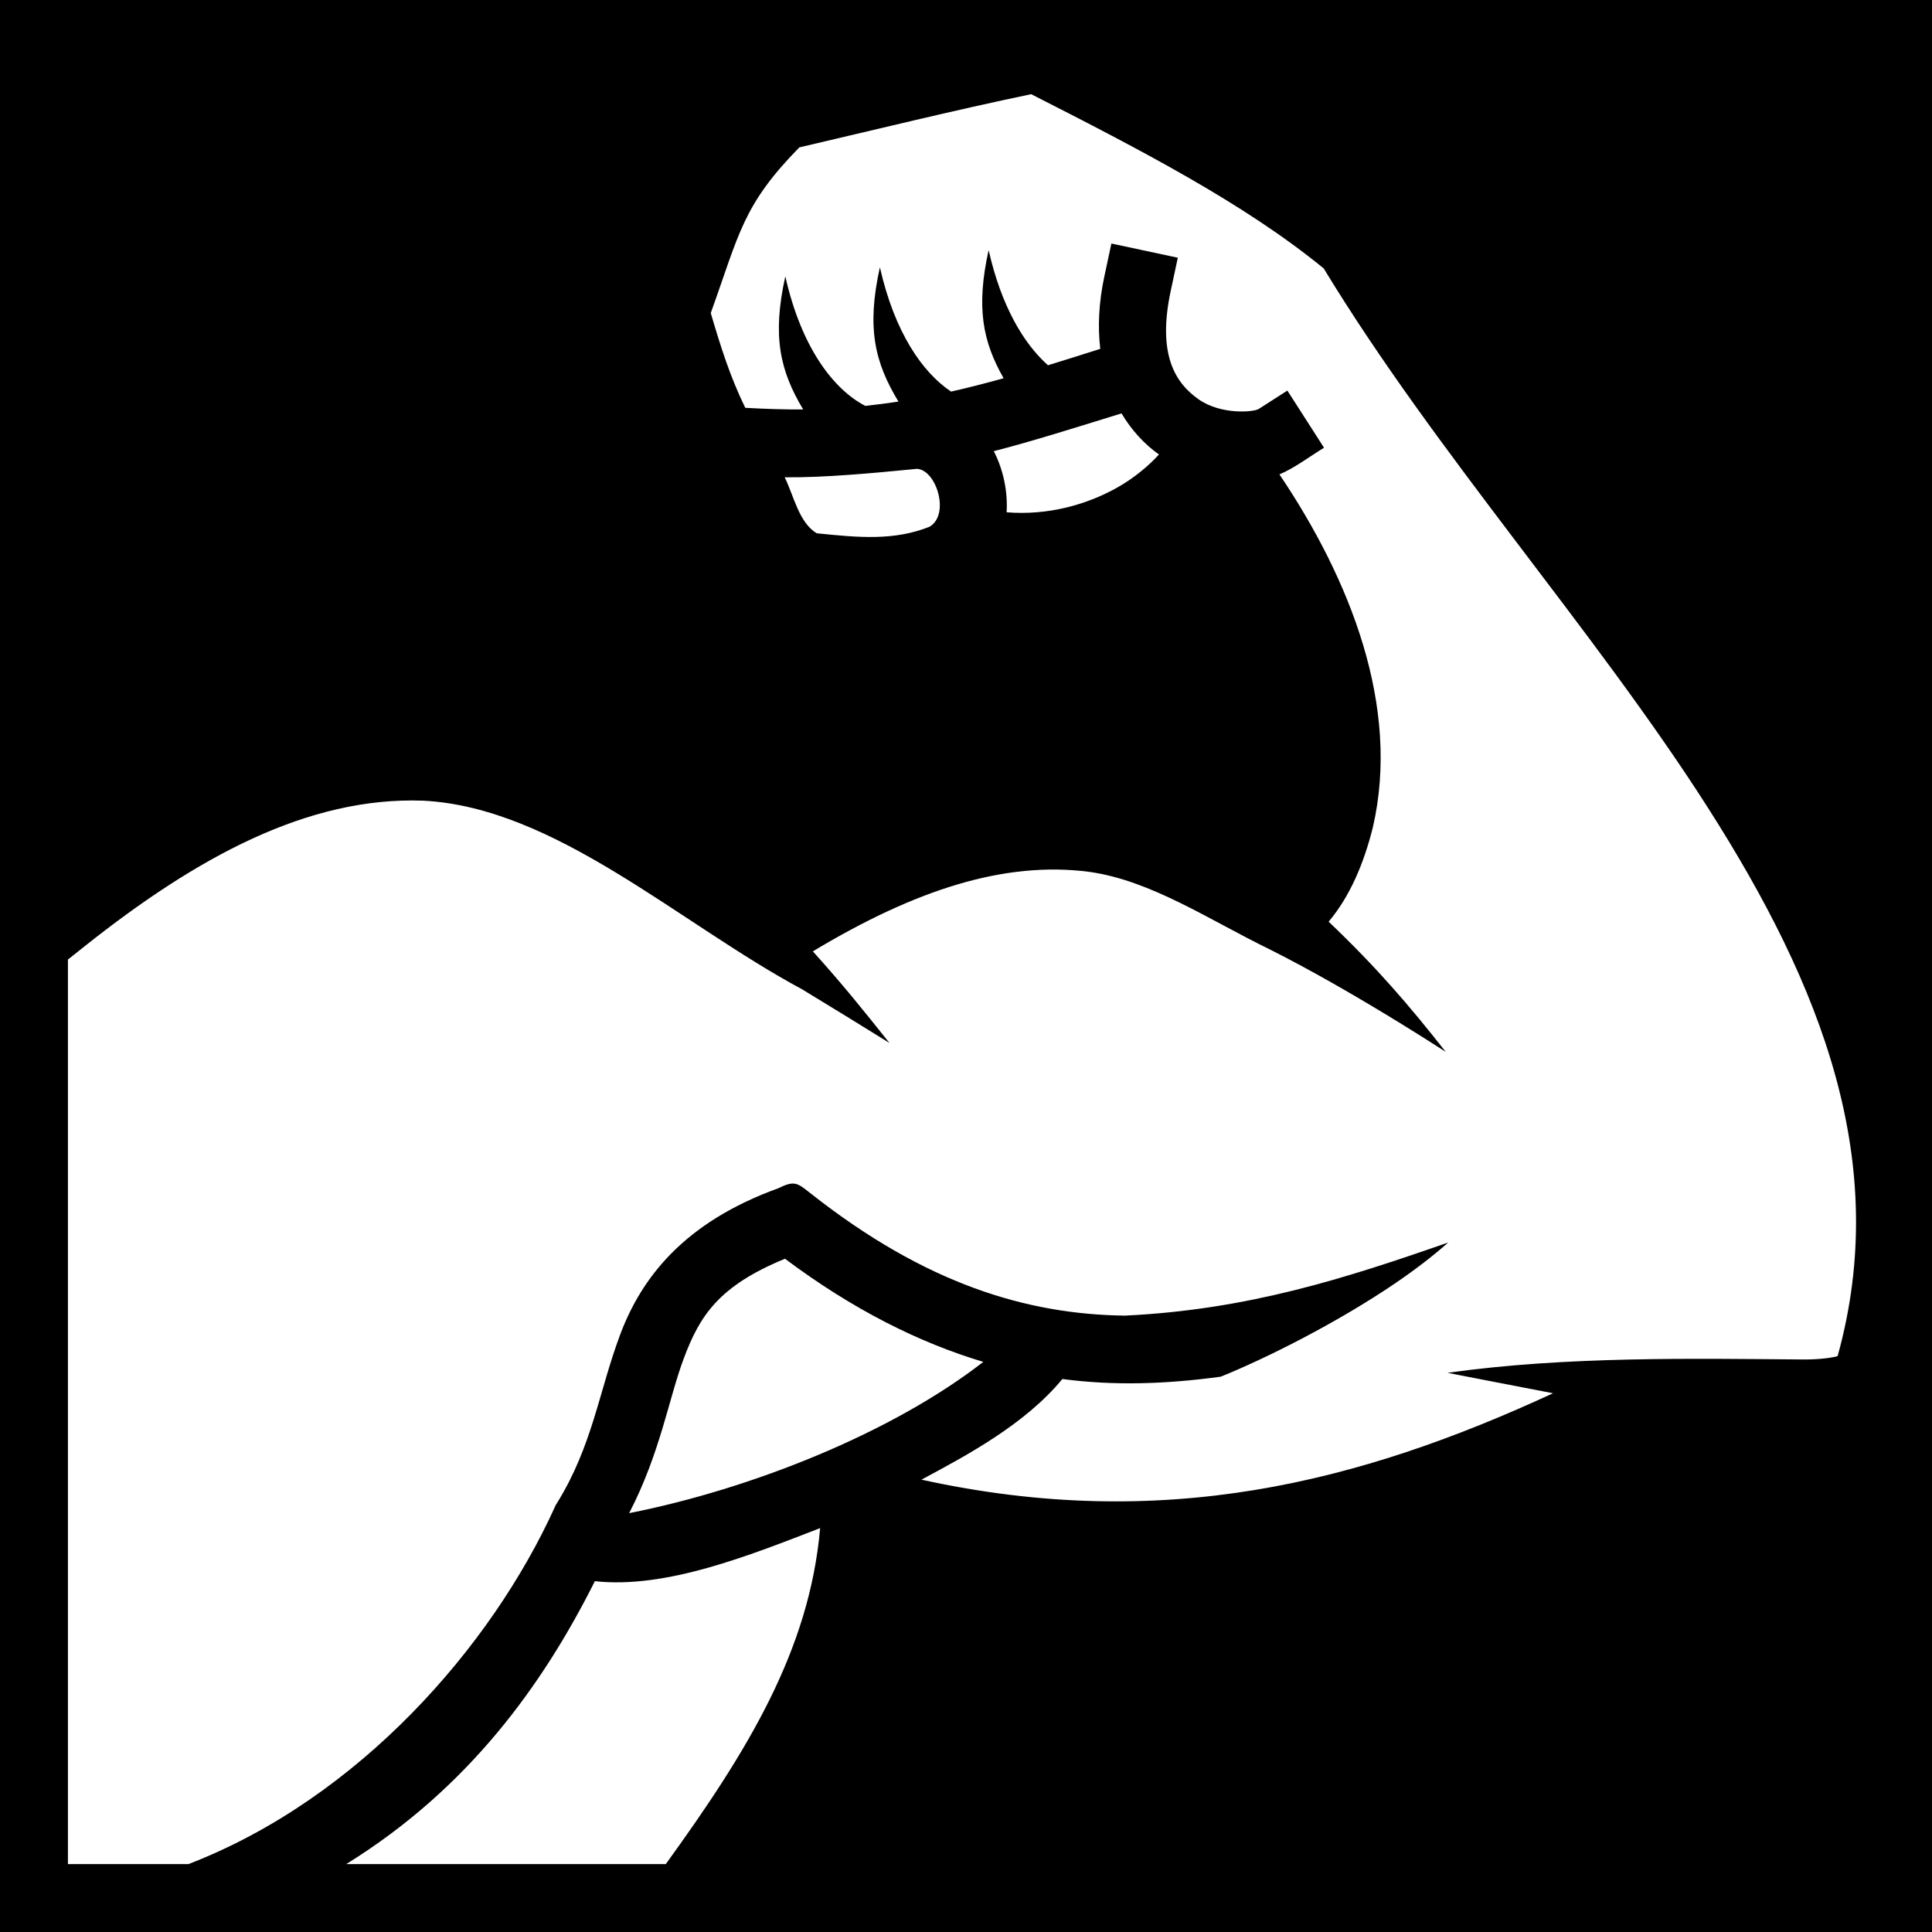
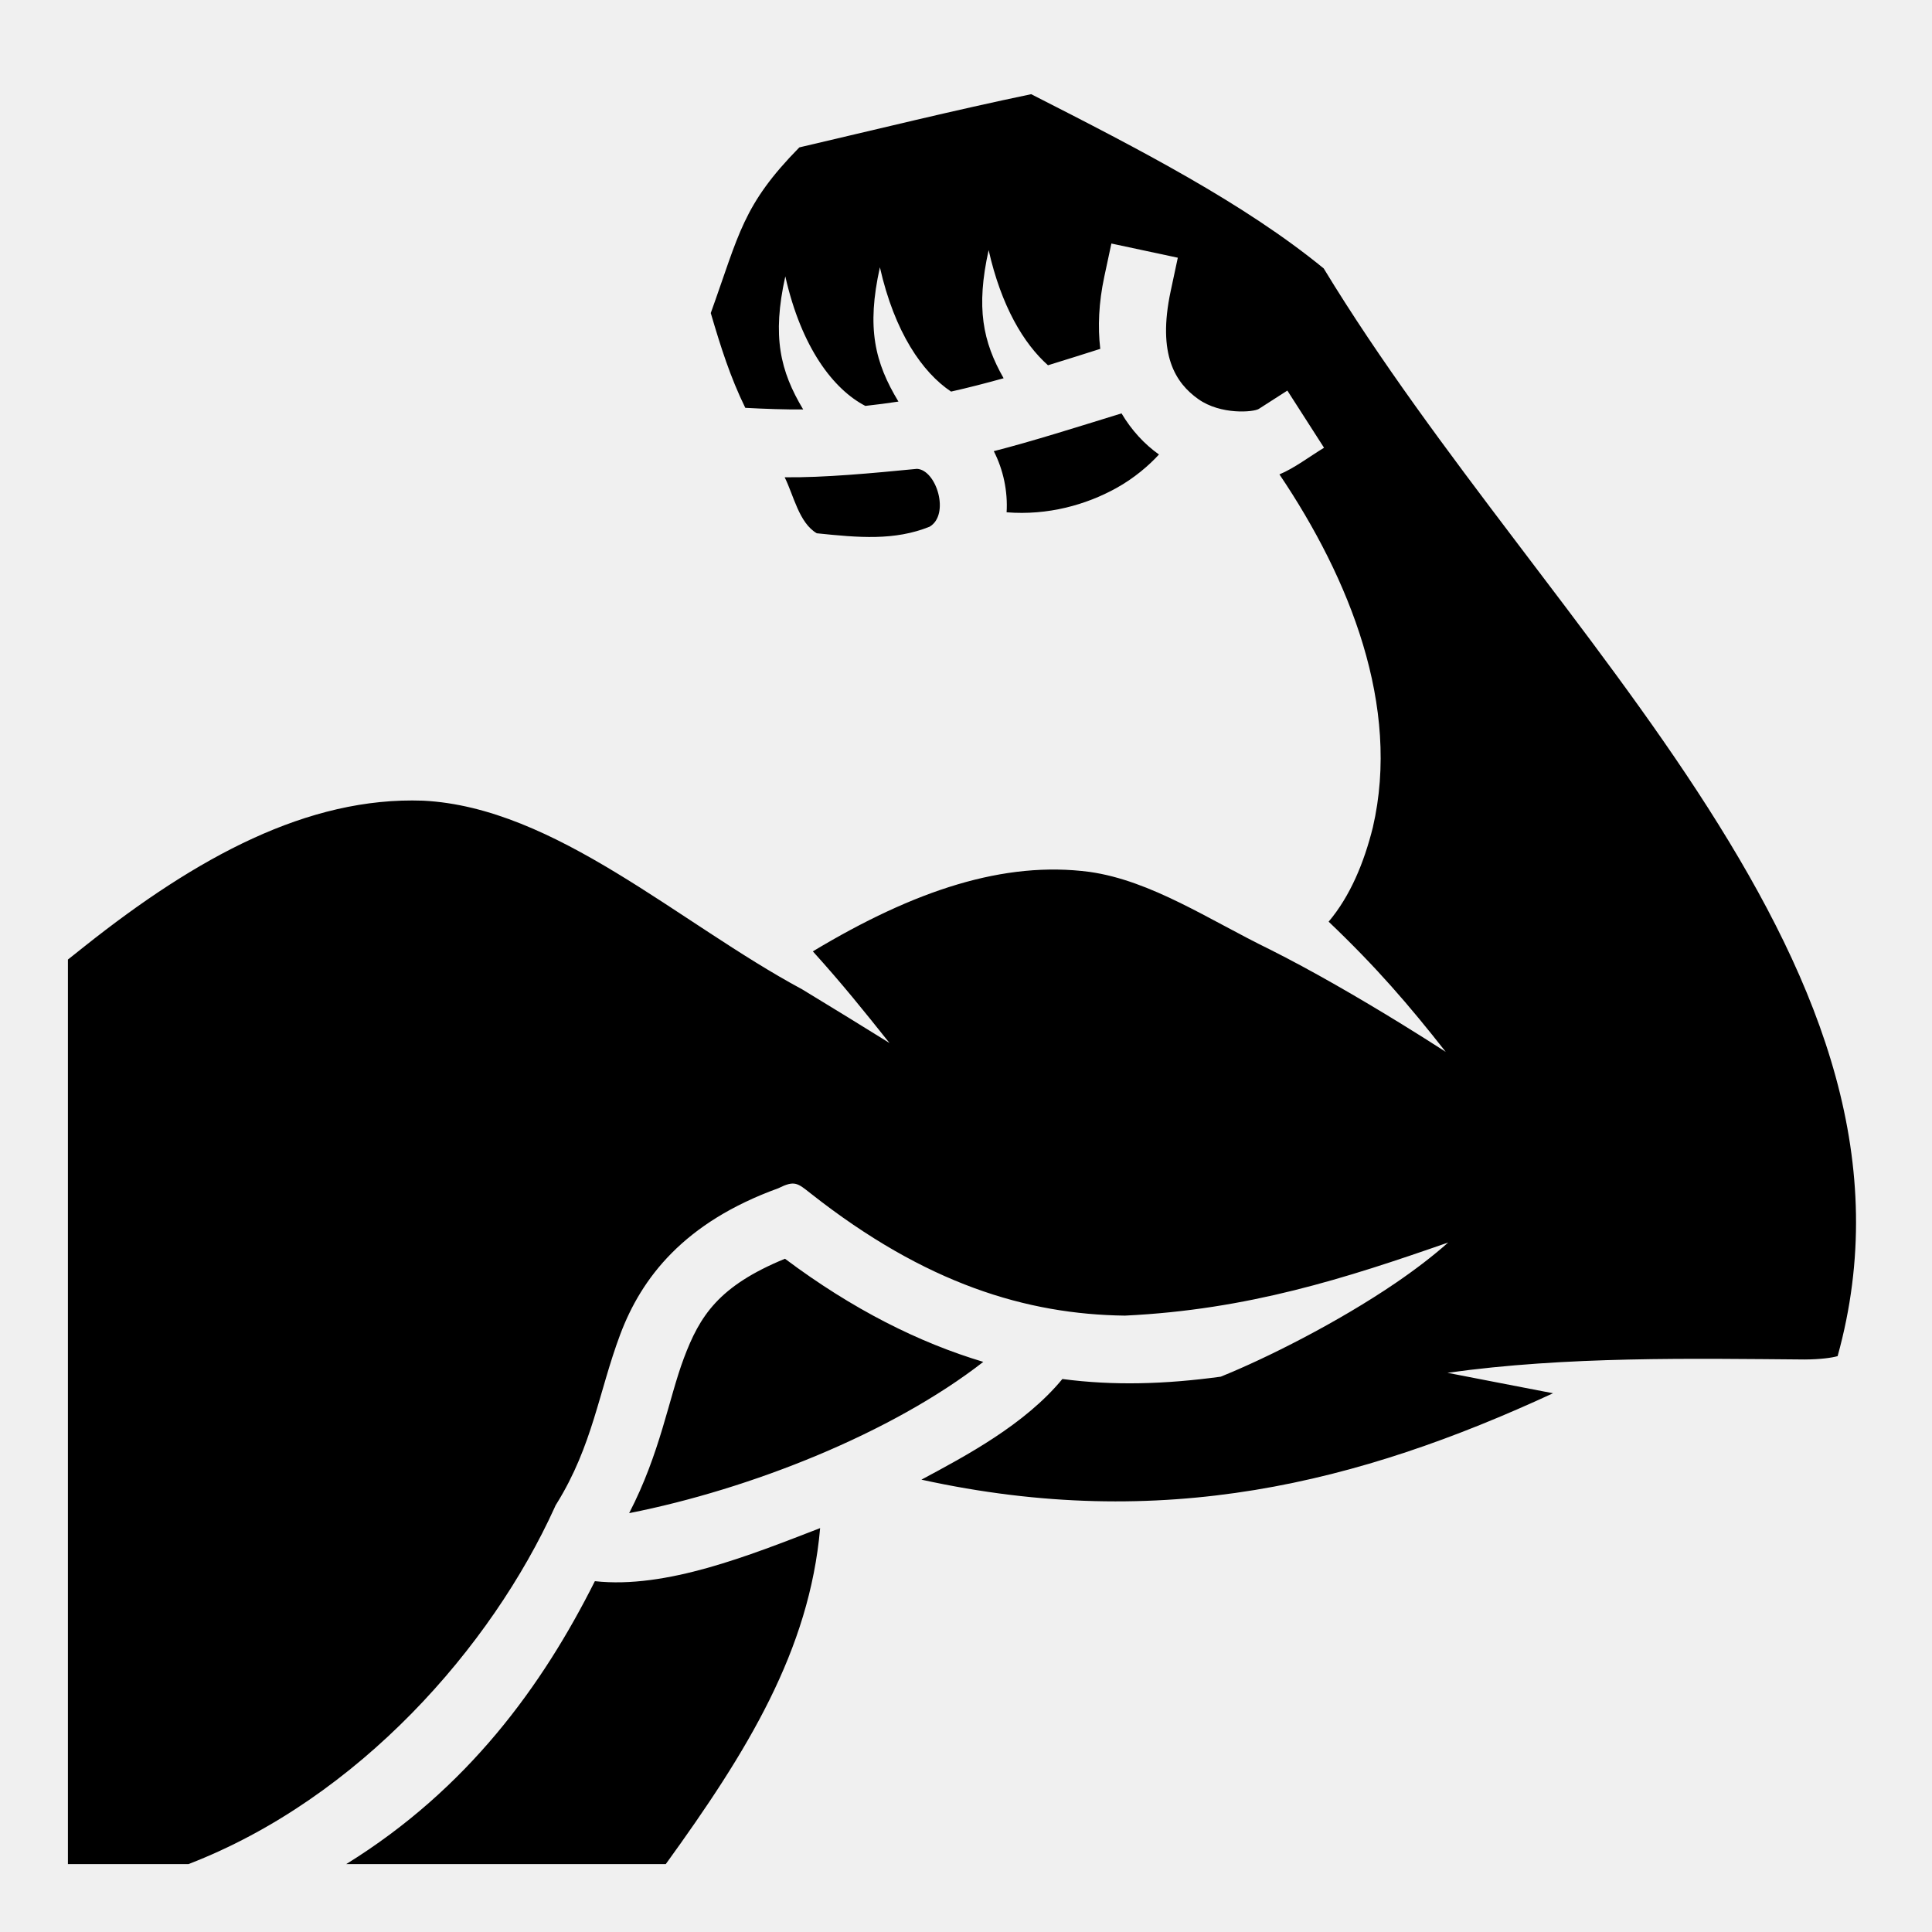
<svg xmlns="http://www.w3.org/2000/svg" viewBox="0 0 512 512">
-   <path d="M0 0h512v512H0z" />
-   <path fill="#fff" d="M211.832 39.06c-15.022 15.31-15.894 22.83-23.473 43.903 2.69 9.14 5.154 16.927 9.148 25.117 5.158.283 10.765.47 15.342.43-6.11-10.208-8.276-19.32-4.733-35.274 4.3 19.05 12.847 29.993 21.203 34.332 3.032-.334 5.957-.714 8.776-1.146-6.255-10.337-8.494-19.47-4.914-35.588 3.897 17.27 11.287 27.876 18.86 32.94 4.658-1.043 9.283-2.243 13.927-3.534-5.517-9.69-7.36-18.692-3.97-33.957 3.357 14.876 9.307 24.81 15.732 30.516 5.095-1.57 9.296-2.898 13.852-4.347-.685-5.782-.416-12.187 1.064-19.115l1.883-8.8 17.603 3.76-1.88 8.804c-3.636 17.008 1.324 24.42 7.306 28.666 5.98 4.244 14.69 3.46 16.03 2.6l7.576-4.86 9.72 15.15c-3.857 2.34-7.9 5.44-11.822 7.06 18.65 27.678 32.183 61.465 24.756 93.55-2.365 9.474-6.03 18.243-11.715 24.986 12.725 12.13 21.215 22.026 31.032 34.5-3.713-2.387-7.586-4.844-11.692-7.37-11.397-7.01-23.832-14.214-34.98-19.802-16.012-7.8-31.367-18.205-47.73-20.523-22.552-2.967-46.27 4.797-73.32 21.06 7.872 8.72 13.282 15.474 20.312 24.288-6.98-4.338-14.652-9.07-23.16-14.23-32.554-17.48-65.39-48.227-100.438-49.99-30.56-1.092-59.952 14.955-89.677 38.568L18 254.293V494h31.963c45.184-17.437 80.287-57.654 97.03-94.52l.25-.564.325-.52c9.463-15.252 11.148-29.688 16.79-44.732 5.645-15.044 16.907-29.718 41.884-38.756 4.353-2.16 5.07-1.415 8.633 1.395 30.468 24.01 57.29 32.02 83.24 32.35 32.61-1.557 58.442-9.882 85.682-19.38-3.966 3.528-8.77 7.21-13.986 10.762-15.323 10.436-34.217 19.928-46.304 24.8-14.716 2.006-28.36 2.416-41.967.616-9.96 12.09-25.574 20.358-37.35 26.673 63.92 14.023 115.88.91 167.386-22.896-9.522-1.817-19.008-3.692-27.994-5.42 31.634-4.422 64.984-3.766 94.705-3.53 4.084-.02 7.213-.453 8.7-.886 14.167-51.072-4.095-97.893-34.294-145.216-30.263-47.425-72.18-94.107-101.896-143.04-21.1-17.257-48.6-31.455-77.522-46.175-20.386 4.25-41.026 9.336-61.443 14.1zm85.385 70.49c-11.678 3.6-23.71 7.425-33.852 10.012 2.527 4.93 3.735 10.664 3.395 16.202 11.028.877 21.082-2.018 28.965-6.356 4.845-2.666 8.74-6.048 11.414-8.96-3.854-2.735-7.26-6.41-9.923-10.9zm-54.213 14.698c-11.76 1.143-24.59 2.362-35.06 2.236 2.39 4.772 3.78 12.067 8.51 14.84 11.18 1.164 20.6 1.997 29.91-1.746 5.435-3.214 1.818-15.058-3.36-15.33zm-34.98 209.332c-17.593 7.233-22.586 15.14-26.813 26.406-3.998 10.66-6.227 25.076-14.48 41.014 32.29-6.38 69.625-21.23 93.852-40.088-17.017-5.098-34.553-13.852-52.557-27.332zm9.318 71.385c-18.723 7.237-40.836 16.144-59.696 14.062C143.774 446.68 124.012 474.03 91.762 494h84.68c21.564-29.798 38.067-56.575 40.9-89.035z" />
+   <path fill="#000" d="M211.832 39.06c-15.022 15.31-15.894 22.83-23.473 43.903 2.69 9.14 5.154 16.927 9.148 25.117 5.158.283 10.765.47 15.342.43-6.11-10.208-8.276-19.32-4.733-35.274 4.3 19.05 12.847 29.993 21.203 34.332 3.032-.334 5.957-.714 8.776-1.146-6.255-10.337-8.494-19.47-4.914-35.588 3.897 17.27 11.287 27.876 18.86 32.94 4.658-1.043 9.283-2.243 13.927-3.534-5.517-9.69-7.36-18.692-3.97-33.957 3.357 14.876 9.307 24.81 15.732 30.516 5.095-1.57 9.296-2.898 13.852-4.347-.685-5.782-.416-12.187 1.064-19.115l1.883-8.8 17.603 3.76-1.88 8.804c-3.636 17.008 1.324 24.42 7.306 28.666 5.98 4.244 14.69 3.46 16.03 2.6l7.576-4.86 9.72 15.15c-3.857 2.34-7.9 5.44-11.822 7.06 18.65 27.678 32.183 61.465 24.756 93.55-2.365 9.474-6.03 18.243-11.715 24.986 12.725 12.13 21.215 22.026 31.032 34.5-3.713-2.387-7.586-4.844-11.692-7.37-11.397-7.01-23.832-14.214-34.98-19.802-16.012-7.8-31.367-18.205-47.73-20.523-22.552-2.967-46.27 4.797-73.32 21.06 7.872 8.72 13.282 15.474 20.312 24.288-6.98-4.338-14.652-9.07-23.16-14.23-32.554-17.48-65.39-48.227-100.438-49.99-30.56-1.092-59.952 14.955-89.677 38.568L18 254.293V494h31.963c45.184-17.437 80.287-57.654 97.03-94.52l.25-.564.325-.52c9.463-15.252 11.148-29.688 16.79-44.732 5.645-15.044 16.907-29.718 41.884-38.756 4.353-2.16 5.07-1.415 8.633 1.395 30.468 24.01 57.29 32.02 83.24 32.35 32.61-1.557 58.442-9.882 85.682-19.38-3.966 3.528-8.77 7.21-13.986 10.762-15.323 10.436-34.217 19.928-46.304 24.8-14.716 2.006-28.36 2.416-41.967.616-9.96 12.09-25.574 20.358-37.35 26.673 63.92 14.023 115.88.91 167.386-22.896-9.522-1.817-19.008-3.692-27.994-5.42 31.634-4.422 64.984-3.766 94.705-3.53 4.084-.02 7.213-.453 8.7-.886 14.167-51.072-4.095-97.893-34.294-145.216-30.263-47.425-72.18-94.107-101.896-143.04-21.1-17.257-48.6-31.455-77.522-46.175-20.386 4.25-41.026 9.336-61.443 14.1zm85.385 70.49c-11.678 3.6-23.71 7.425-33.852 10.012 2.527 4.93 3.735 10.664 3.395 16.202 11.028.877 21.082-2.018 28.965-6.356 4.845-2.666 8.74-6.048 11.414-8.96-3.854-2.735-7.26-6.41-9.923-10.9zm-54.213 14.698c-11.76 1.143-24.59 2.362-35.06 2.236 2.39 4.772 3.78 12.067 8.51 14.84 11.18 1.164 20.6 1.997 29.91-1.746 5.435-3.214 1.818-15.058-3.36-15.33zm-34.98 209.332c-17.593 7.233-22.586 15.14-26.813 26.406-3.998 10.66-6.227 25.076-14.48 41.014 32.29-6.38 69.625-21.23 93.852-40.088-17.017-5.098-34.553-13.852-52.557-27.332zm9.318 71.385c-18.723 7.237-40.836 16.144-59.696 14.062C143.774 446.68 124.012 474.03 91.762 494h84.68c21.564-29.798 38.067-56.575 40.9-89.035z" />
</svg>
